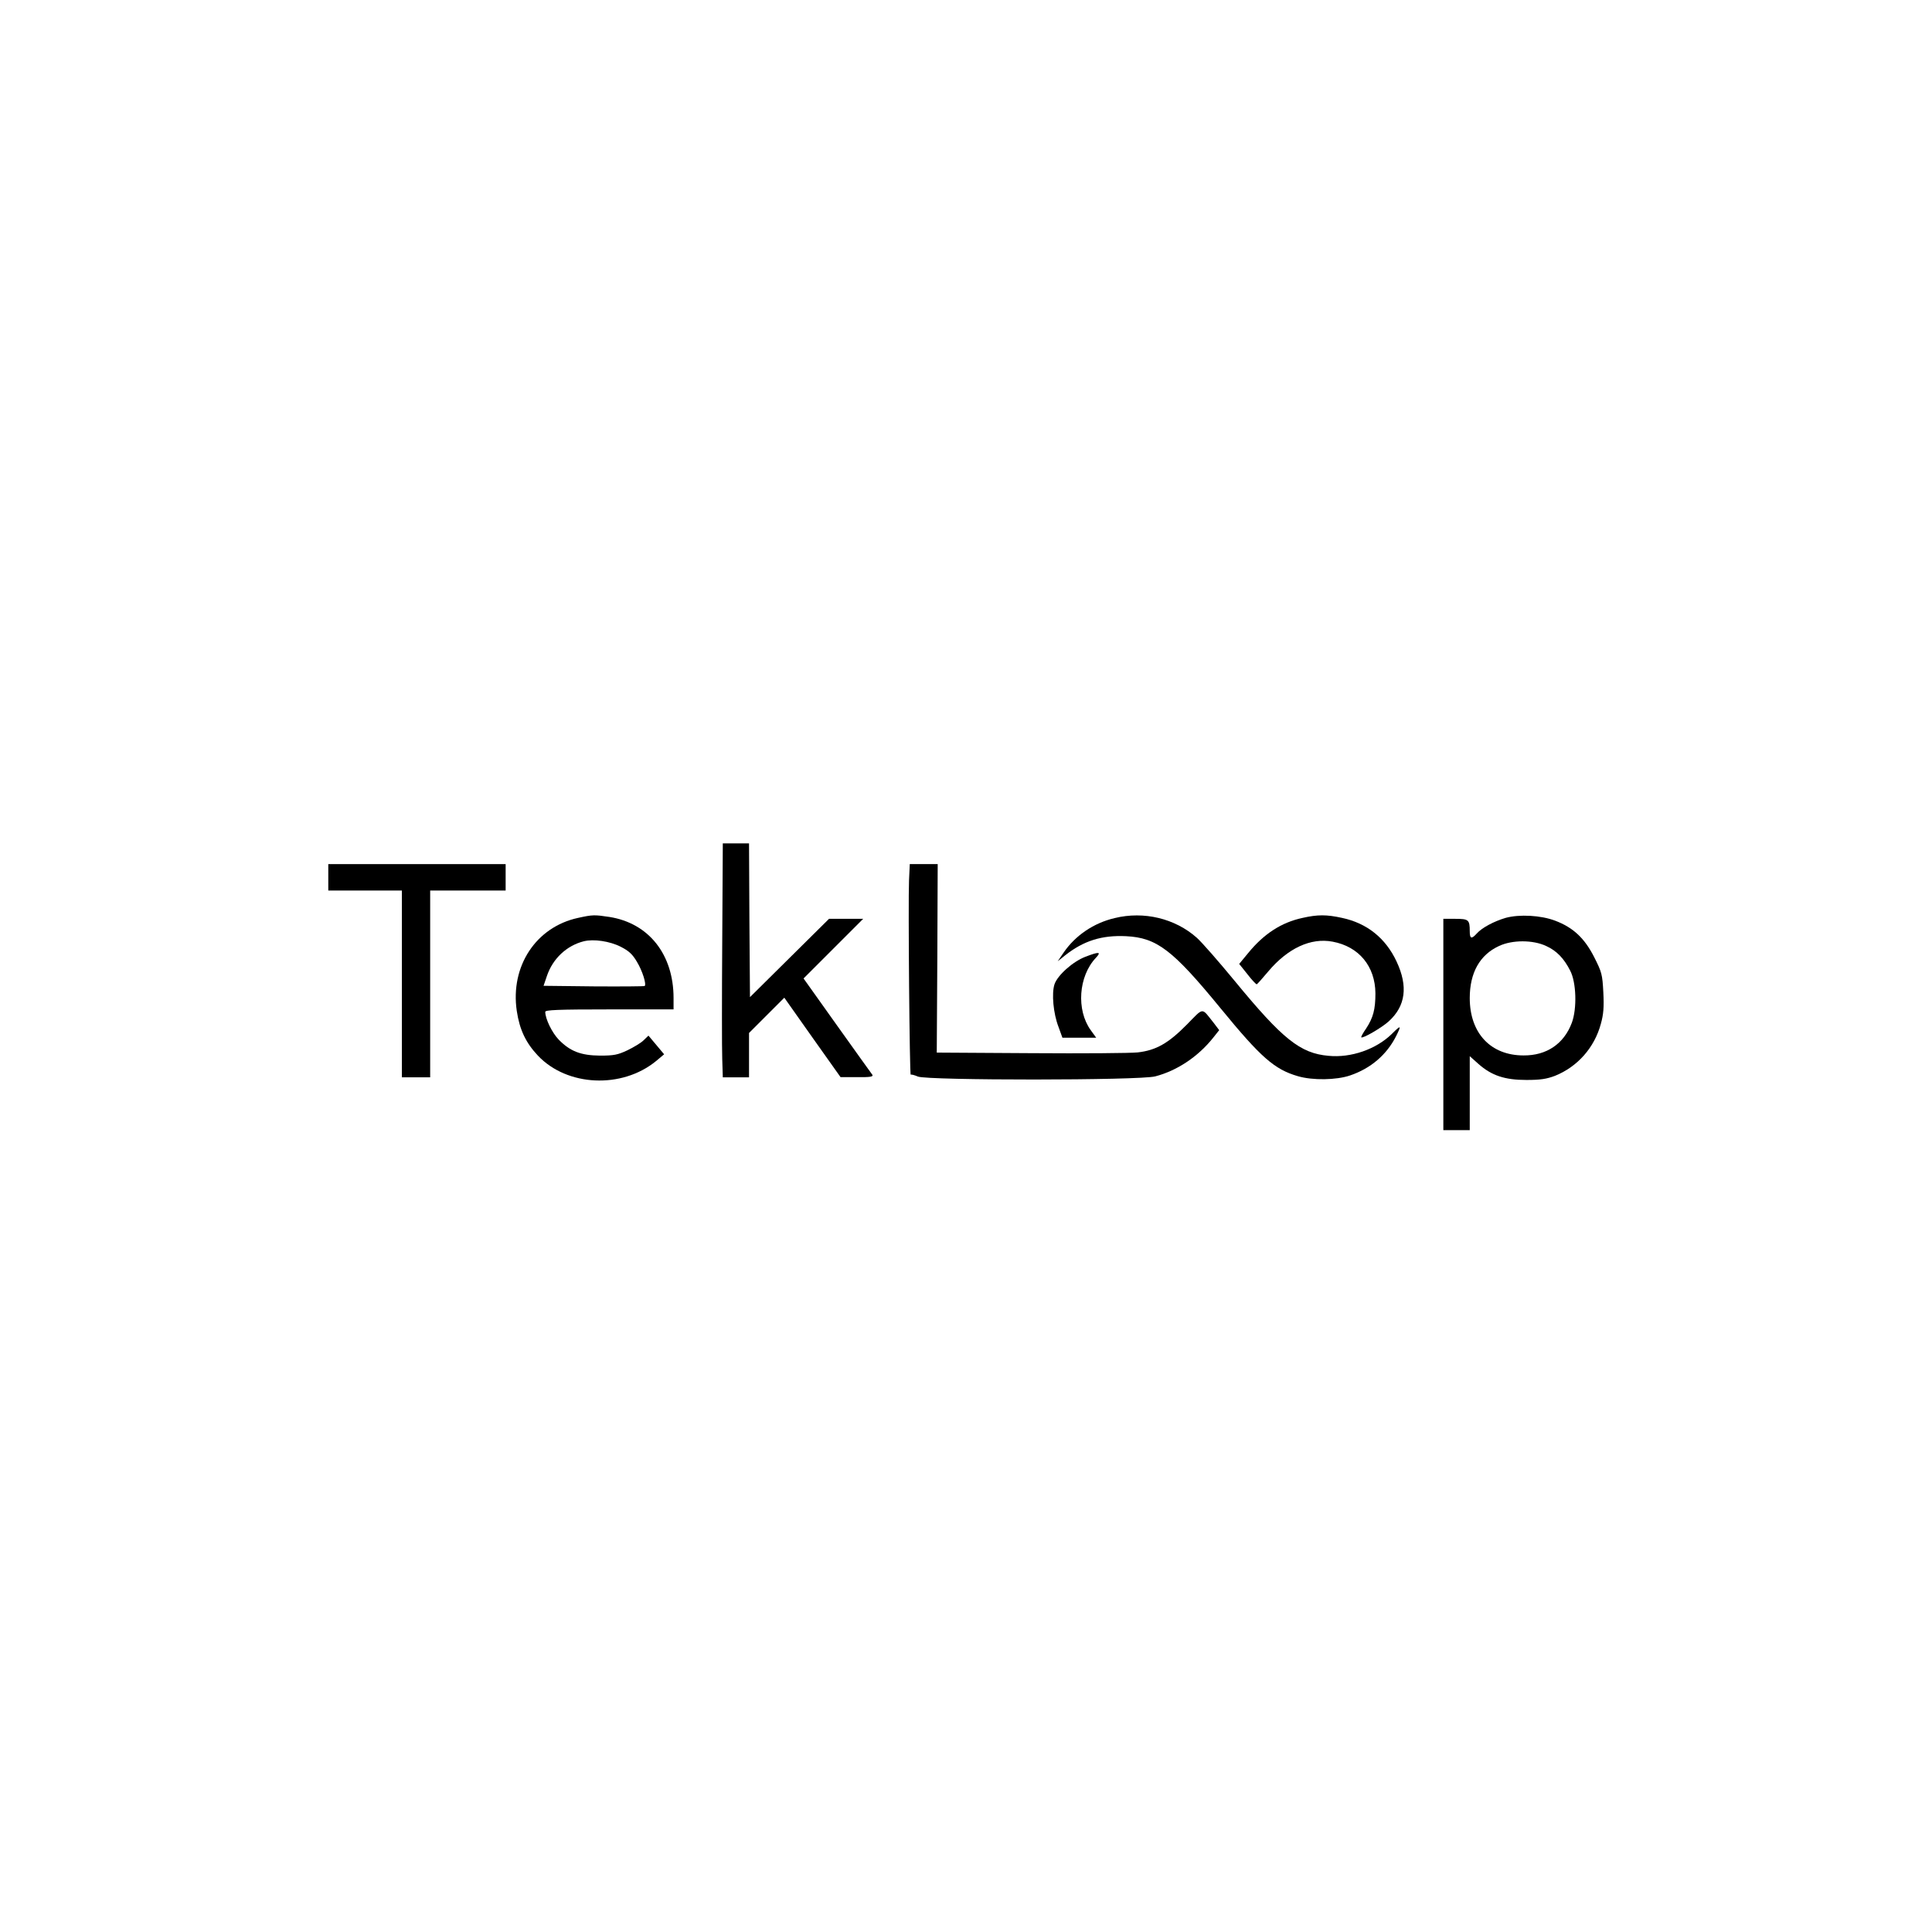
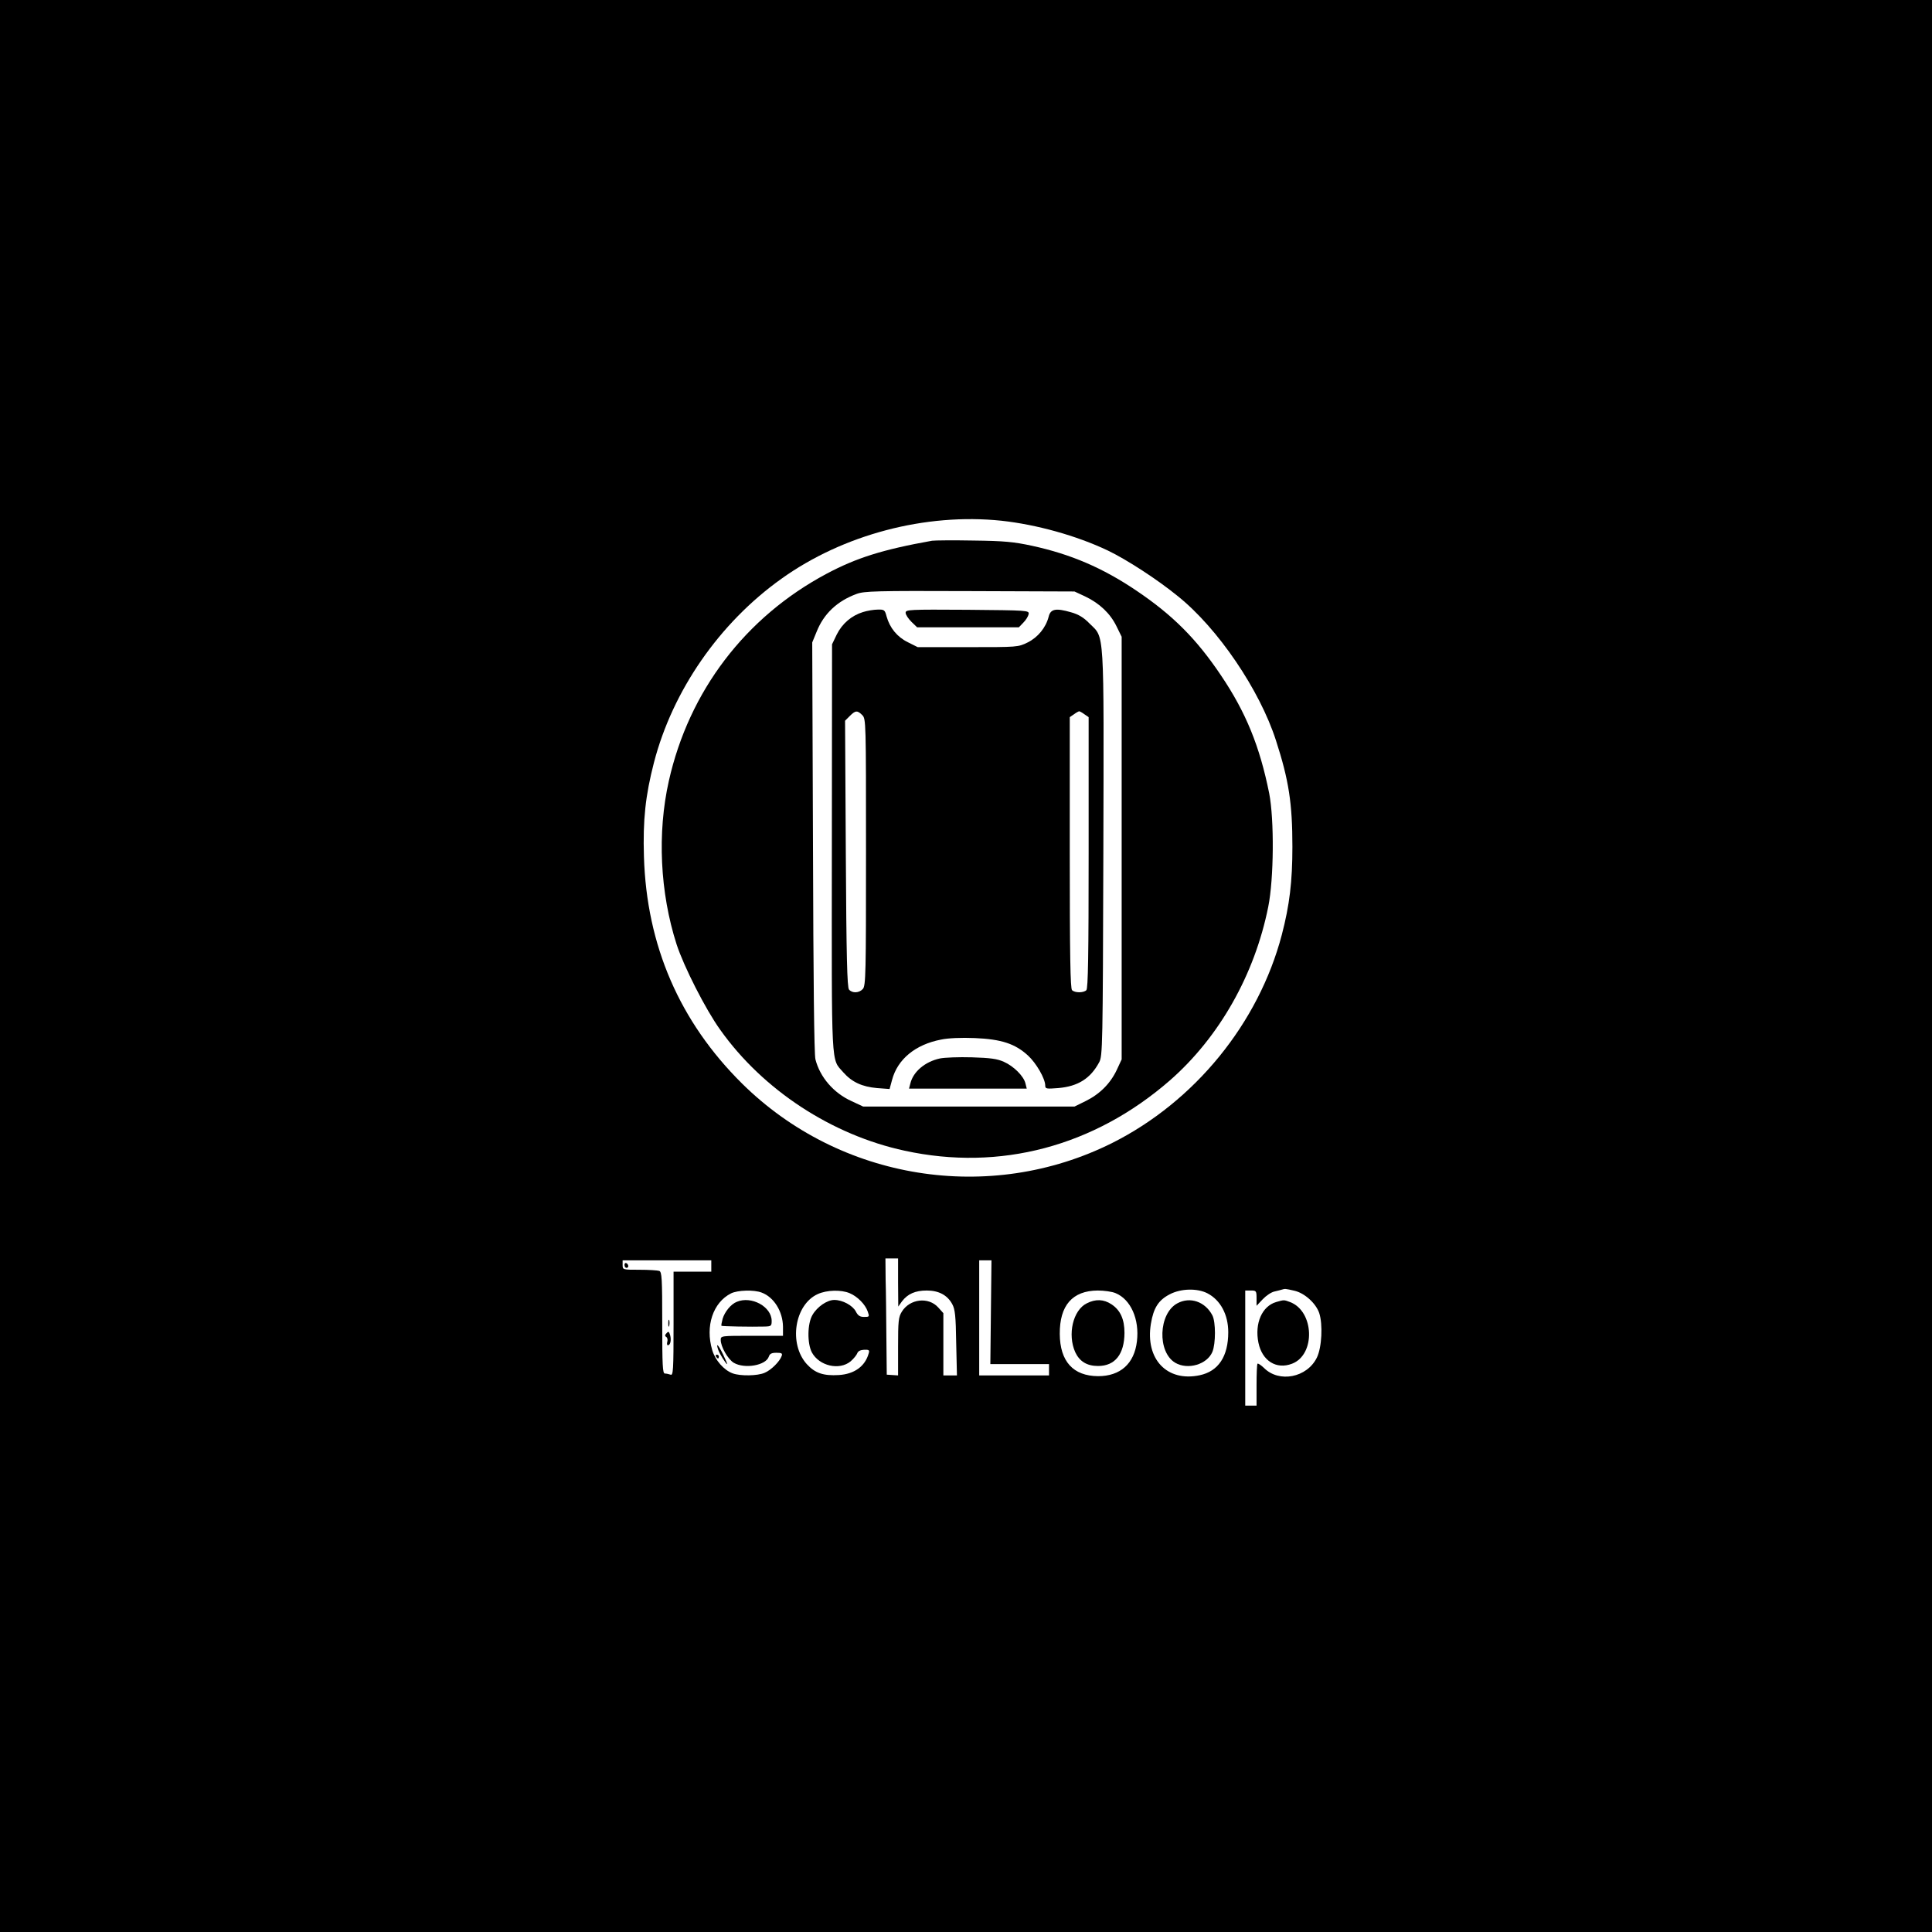
<svg xmlns="http://www.w3.org/2000/svg" version="1.0" width="1024pt" height="1024pt" viewBox="0 0 1024 1024" preserveAspectRatio="xMidYMid meet">
  <g transform="translate(0,1024) scale(0.1,-0.1)" fill="#000000" stroke="none">
-     <path d="M3828 5248 c-2 -288 -2 -567 0 -620 l3 -98 70 0 69 0 0 118 0 117 94 94 93 93 149 -211 149 -210 88 0 c68 -1 86 2 81 12 -5 6 -89 124 -187 261 l-178 250 158 158 158 158 -90 0 -91 0 -209 -207 -210 -208 -3 408 -2 407 -70 0 -69 0 -3 -522z" />
-     <path d="M1740 5590 l0 -70 195 0 195 0 0 -495 0 -495 75 0 75 0 0 495 0 495 200 0 200 0 0 70 0 70 -470 0 -470 0 0 -70z" />
-     <path d="M4818 5573 c-5 -117 3 -1035 9 -1029 3 2 20 -2 38 -10 52 -21 1175 -21 1258 1 116 30 228 105 308 206 l31 39 -28 37 c-68 85 -51 86 -145 -9 -97 -98 -162 -135 -259 -146 -36 -4 -290 -6 -565 -4 l-500 3 3 500 2 499 -74 0 -74 0 -4 -87z" />
-     <path d="M3064 5375 c-223 -48 -360 -256 -325 -493 15 -100 48 -169 112 -237 155 -164 445 -177 626 -29 l43 36 -41 49 -42 50 -26 -25 c-14 -14 -53 -37 -86 -53 -51 -24 -72 -28 -145 -28 -102 1 -158 23 -218 84 -36 37 -72 111 -72 148 0 10 65 13 340 13 l340 0 0 60 c0 231 -131 397 -340 430 -79 12 -89 12 -166 -5z m226 -153 c43 -22 62 -39 86 -80 29 -48 51 -118 41 -128 -2 -2 -124 -3 -270 -2 l-266 3 18 53 c31 91 104 160 195 183 52 13 137 1 196 -29z" />
-     <path d="M5908 5374 c-111 -26 -208 -92 -270 -182 l-32 -47 40 32 c98 77 194 107 322 101 164 -8 248 -73 502 -383 213 -260 285 -323 409 -359 78 -23 204 -21 277 4 109 37 193 109 243 207 30 60 27 62 -21 14 -83 -82 -217 -129 -337 -117 -149 13 -243 88 -497 397 -84 102 -174 205 -201 229 -115 102 -280 142 -435 104z" />
-     <path d="M6904 5375 c-112 -24 -205 -84 -289 -187 l-47 -57 44 -55 c23 -30 46 -54 49 -53 3 1 30 31 60 67 104 124 226 181 342 159 140 -26 226 -131 227 -274 0 -86 -12 -129 -49 -186 -17 -24 -28 -45 -26 -47 7 -8 109 51 146 85 89 81 103 185 41 317 -58 124 -157 203 -289 231 -82 18 -129 18 -209 0z" />
-     <path d="M7980 5375 c-61 -18 -126 -52 -154 -84 -27 -30 -36 -26 -36 13 0 61 -6 66 -76 66 l-64 0 0 -560 0 -560 70 0 70 0 0 196 0 196 46 -41 c70 -62 140 -85 254 -85 75 0 107 5 152 22 119 48 209 149 243 276 14 50 17 89 13 166 -5 96 -8 107 -49 188 -51 100 -111 156 -206 192 -76 29 -190 35 -263 15z m215 -149 c55 -25 94 -65 127 -130 33 -62 37 -202 9 -277 -42 -112 -134 -174 -256 -173 -174 0 -285 118 -285 304 0 134 53 229 155 276 70 33 180 33 250 0z" />
-     <path d="M5753 5169 c-66 -25 -148 -98 -164 -146 -16 -49 -6 -155 21 -225 l21 -58 90 0 89 0 -29 40 c-77 107 -65 285 27 383 31 33 18 34 -55 6z" />
+     <path d="M0 5120 l0 -5120 5120 0 5120 0 0 5120 0 5120 -5120 0 -5120 0 0 -5120z m5308 2360 c185 -20 398 -79 564 -158 100 -48 262 -153 371 -242 212 -170 434 -497 520 -765 68 -210 87 -333 87 -563 0 -184 -15 -309 -56 -466 -123 -469 -461 -884 -899 -1104 -650 -325 -1443 -198 -1962 315 -331 328 -506 732 -520 1203 -6 194 8 324 53 498 99 382 347 740 675 974 328 235 765 350 1167 308z m-548 -4037 l1 -128 20 28 c30 39 70 57 131 57 63 0 109 -24 135 -72 15 -27 19 -63 21 -205 l4 -173 -36 0 -36 0 0 165 0 165 -27 30 c-52 58 -151 46 -193 -22 -18 -29 -20 -50 -20 -186 l0 -152 -30 2 -30 2 -2 196 c-1 107 -2 246 -4 308 l-1 112 33 0 34 0 0 -127z m-990 87 l0 -30 -100 0 -100 0 0 -276 c0 -248 -2 -276 -16 -270 -9 3 -22 6 -30 6 -12 0 -14 43 -14 269 0 236 -2 270 -16 275 -9 3 -56 6 -105 6 -88 0 -89 0 -89 25 l0 25 235 0 235 0 0 -30z m1482 -245 l-3 -275 156 0 155 0 0 -30 0 -30 -185 0 -185 0 0 305 0 305 33 0 32 0 -3 -275z m1148 100 c69 -36 110 -113 110 -206 0 -128 -52 -207 -151 -228 -173 -37 -290 85 -259 273 14 84 40 125 100 156 59 31 146 33 200 5z m460 14 c54 -12 114 -66 132 -118 20 -60 14 -182 -12 -236 -52 -107 -201 -136 -281 -55 -16 15 -31 25 -34 22 -3 -3 -5 -54 -5 -114 l0 -108 -30 0 -30 0 0 305 0 305 30 0 c28 0 30 -2 30 -41 l0 -40 33 35 c18 19 46 38 63 41 16 4 34 8 39 10 16 5 17 5 65 -6z m-2823 -10 c65 -24 112 -100 113 -181 l0 -48 -165 0 c-163 0 -165 0 -165 -22 0 -36 38 -102 69 -121 58 -34 171 -14 186 33 5 15 15 20 40 20 28 0 33 -3 28 -17 -10 -29 -56 -75 -90 -89 -38 -17 -130 -18 -170 -3 -46 17 -92 69 -108 123 -38 127 4 253 100 301 35 17 121 20 162 4z m466 -3 c41 -17 83 -59 96 -97 10 -28 9 -29 -19 -29 -22 0 -33 7 -44 29 -17 32 -70 61 -114 61 -38 0 -91 -36 -116 -80 -27 -46 -28 -150 -3 -198 39 -72 146 -97 206 -47 16 14 32 34 35 43 4 11 17 17 36 18 26 1 30 -2 24 -20 -19 -68 -76 -109 -158 -114 -82 -5 -126 10 -170 58 -97 108 -65 315 58 371 48 22 124 24 169 5z m1410 0 c80 -33 127 -138 113 -255 -14 -119 -88 -185 -206 -185 -132 1 -202 78 -203 224 -1 151 67 229 201 230 34 0 77 -6 95 -14z" />
+     <path d="M4940 7374 c-263 -47 -401 -91 -559 -175 -431 -230 -729 -622 -836 -1098 -62 -276 -47 -592 41 -866 38 -117 154 -346 232 -454 226 -318 591 -557 977 -640 505 -110 1004 23 1405 372 262 229 450 561 522 921 30 149 32 463 5 601 -50 249 -123 429 -256 626 -129 192 -255 319 -450 450 -177 119 -344 191 -550 236 -97 21 -148 26 -311 28 -107 2 -206 1 -220 -1z m811 -295 c76 -36 133 -90 166 -157 l28 -57 0 -1120 0 -1120 -26 -56 c-34 -72 -90 -128 -165 -165 l-59 -29 -560 0 -560 0 -62 29 c-95 43 -167 127 -191 221 -7 26 -11 427 -13 1125 l-4 1085 23 56 c38 96 109 163 212 201 40 15 101 17 600 15 l555 -2 56 -26z" />
+     <path d="M4574 6996 c-61 -19 -110 -61 -139 -119 l-25 -52 -1 -1080 c-1 -1190 -5 -1113 61 -1189 45 -51 99 -76 178 -83 l67 -5 13 48 c29 110 124 188 260 214 37 8 107 11 179 8 141 -6 213 -30 281 -92 44 -40 92 -123 92 -160 0 -17 6 -18 69 -13 105 9 171 51 217 137 18 33 19 83 22 1109 3 1212 7 1136 -74 1217 -30 31 -58 48 -98 59 -80 23 -108 18 -118 -24 -15 -58 -57 -109 -111 -136 -51 -25 -52 -25 -317 -25 l-266 0 -52 26 c-57 28 -96 76 -113 137 -9 34 -12 37 -47 36 -20 0 -56 -6 -78 -13z m-4 -546 c20 -20 20 -33 20 -727 0 -643 -1 -708 -17 -725 -20 -22 -56 -23 -73 -3 -10 12 -14 175 -17 720 l-4 705 25 25 c30 30 40 31 66 5z m1178 4 l22 -15 0 -718 c0 -544 -3 -720 -12 -729 -15 -15 -61 -15 -76 0 -9 9 -12 185 -12 729 l0 718 22 15 c12 9 25 16 28 16 3 0 16 -7 28 -16z" />
+     <path d="M4800 6992 c0 -10 14 -31 31 -48 l30 -29 269 0 270 0 24 25 c14 14 26 34 28 45 3 20 -3 20 -324 23 -312 2 -328 1 -328 -16z" />
+     <path d="M4982 4630 c-79 -17 -142 -70 -157 -133 l-7 -27 312 0 312 0 -7 28 c-9 38 -62 91 -114 114 -35 16 -71 21 -170 24 -69 2 -145 -1 -169 -6z" />
+     <path d="M3310 3536 c0 -9 5 -16 10 -16 6 0 10 4 10 9 0 6 -4 13 -10 16 -5 3 -10 -1 -10 -9z" />
+     <path d="M3542 3225 c0 -16 2 -22 5 -12 2 9 2 23 0 30 -3 6 -5 -1 -5 -18z" />
+     <path d="M3533 3174 c-9 -9 -10 -15 -2 -20 6 -3 9 -15 6 -25 -3 -11 -2 -19 3 -19 13 0 19 27 12 53 -6 20 -9 22 -19 11z" />
+     <path d="M6240 3332 c-100 -54 -107 -258 -11 -315 67 -39 169 -9 197 58 18 44 18 158 0 193 -38 73 -118 101 -186 64z" />
+     <path d="M6764 3339 c-75 -22 -115 -113 -94 -216 20 -96 95 -143 178 -111 126 48 118 279 -11 327 -32 12 -31 12 -73 0z" />
+     <path d="M3905 3340 c-31 -12 -64 -53 -75 -90 -5 -19 -8 -35 -6 -37 3 -3 155 -6 229 -4 34 1 37 3 37 30 0 75 -107 134 -185 101z" />
+     <path d="M3806 3088 c6 -21 42 -78 48 -78 2 0 -8 23 -21 50 -25 52 -40 67 -27 28z" />
+     <path d="M3795 3050 c3 -5 8 -10 11 -10 2 0 4 5 4 10 0 6 -5 10 -11 10 -5 0 -7 -4 -4 -10z" />
+     <path d="M5760 3332 c-73 -36 -103 -165 -61 -259 23 -49 62 -73 121 -73 90 0 139 62 140 175 0 73 -22 121 -69 152 -41 27 -84 29 -131 5z" />
  </g>
</svg>
